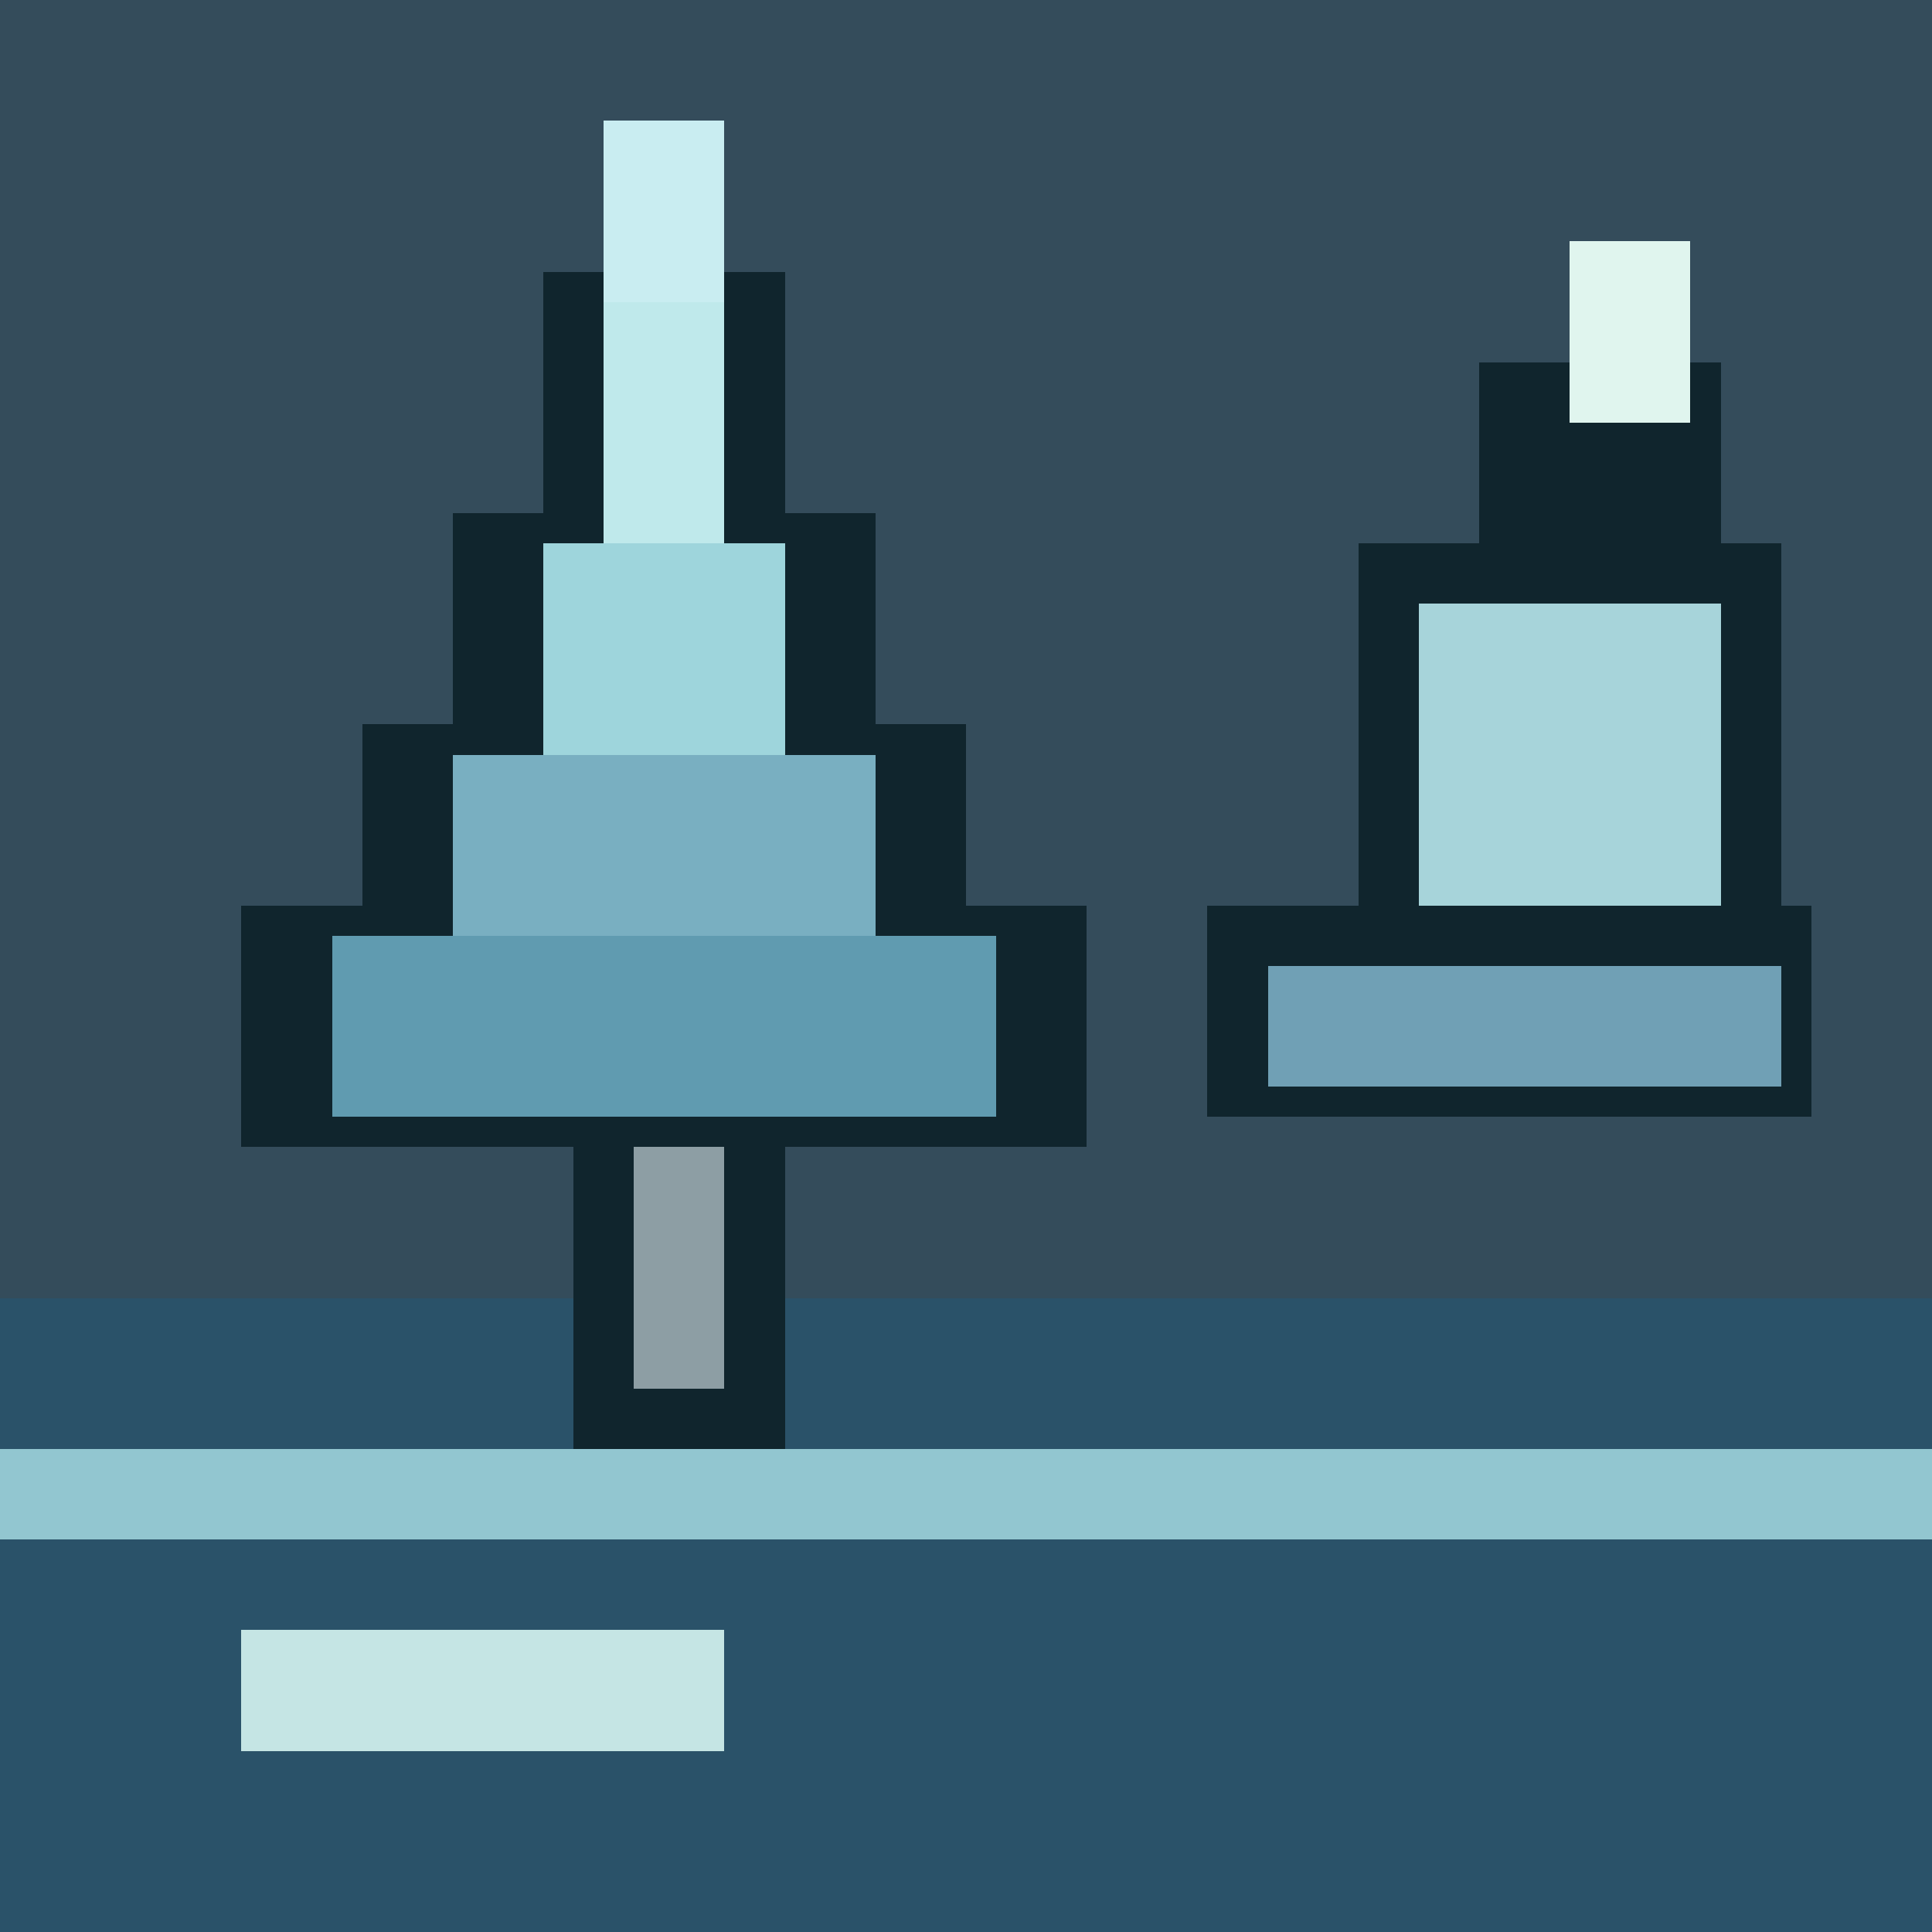
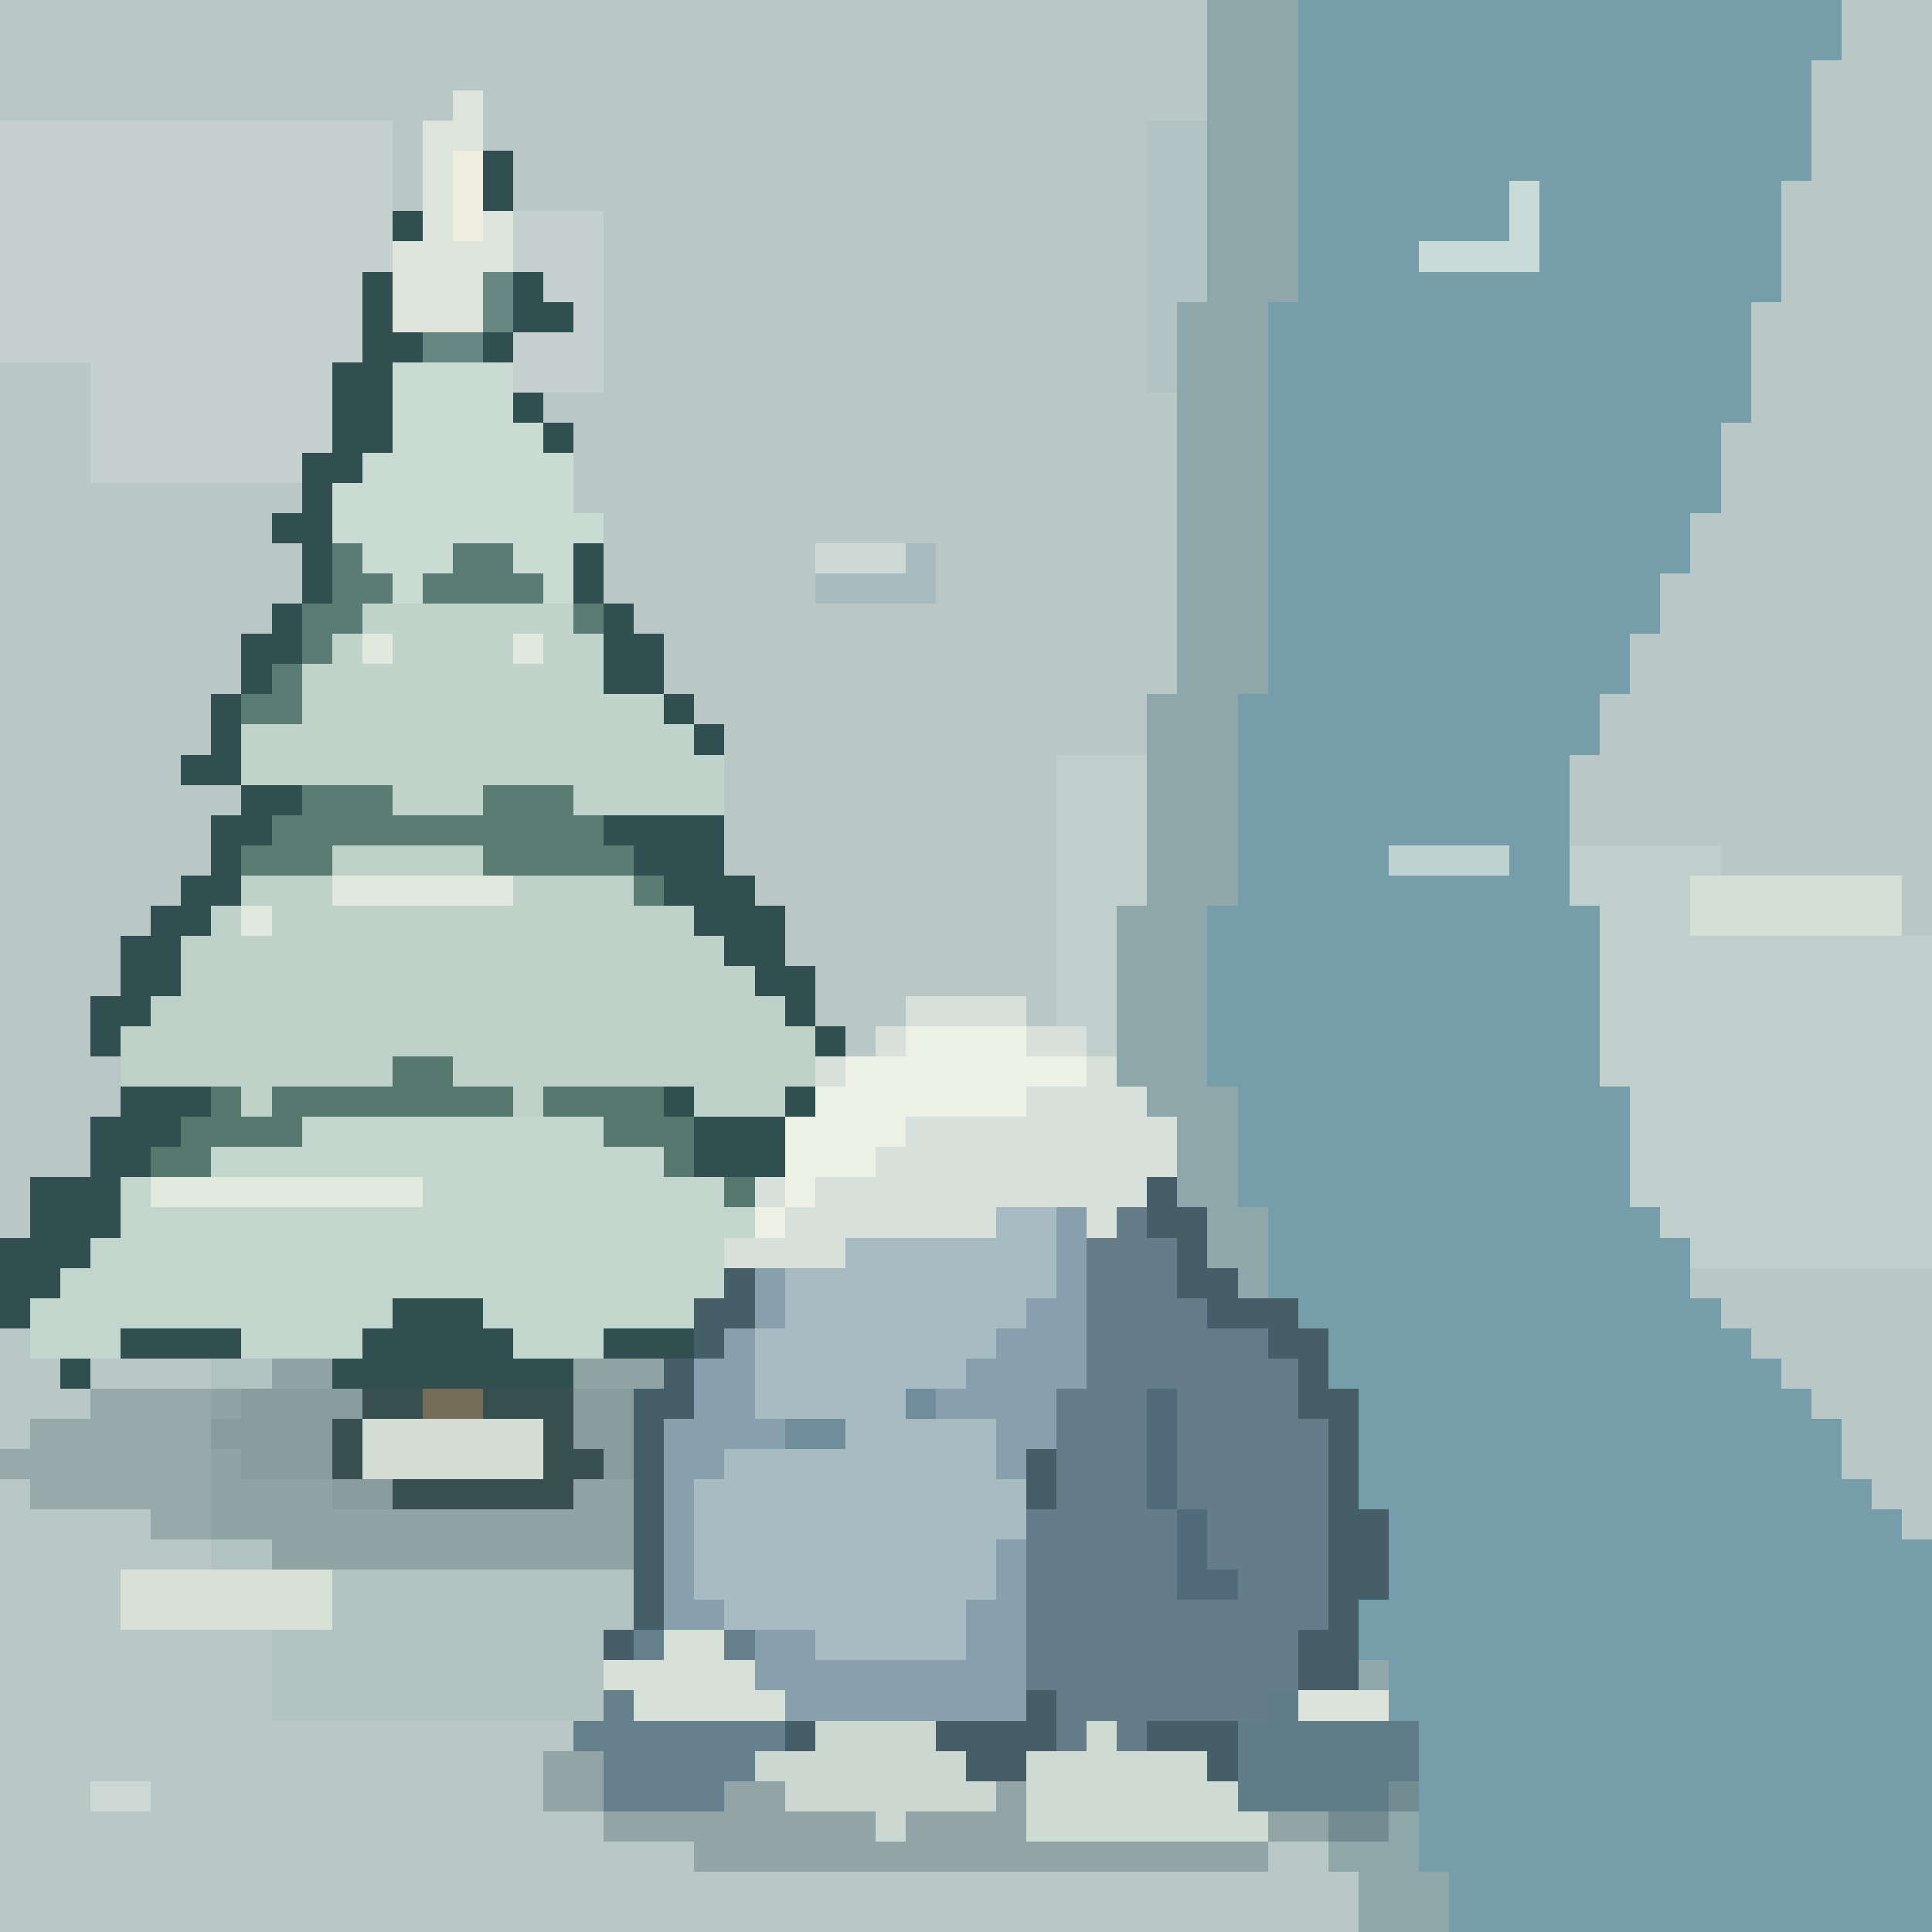
<svg xmlns="http://www.w3.org/2000/svg" width="64" height="64" viewBox="0 0 64 64" shape-rendering="crispEdges">
-   <rect x="0" y="0" width="64" height="64" fill="#344c5b" />
-   <rect x="0" y="43" width="64" height="21" fill="#2a5269" />
-   <rect x="0" y="48" width="64" height="3" fill="#92c6d0" />
-   <rect x="8" y="54" width="16" height="4" fill="#c5e5e4" />
-   <rect x="8" y="30" width="28" height="8" fill="#10252d" />
-   <rect x="12" y="24" width="20" height="7" fill="#10252d" />
-   <rect x="15" y="17" width="14" height="8" fill="#10252d" />
-   <rect x="18" y="9" width="8" height="9" fill="#10252d" />
-   <rect x="20" y="4" width="4" height="6" fill="#c9edf1" />
-   <rect x="11" y="31" width="22" height="6" fill="#609bb0" />
-   <rect x="15" y="25" width="14" height="6" fill="#79afc1" />
-   <rect x="18" y="18" width="8" height="7" fill="#9ed5dc" />
-   <rect x="20" y="10" width="4" height="8" fill="#bfe9eb" />
-   <rect x="19" y="38" width="7" height="10" fill="#10252d" />
-   <rect x="21" y="38" width="3" height="8" fill="#8d9ea4" />
-   <rect x="40" y="30" width="20" height="7" fill="#10252d" />
-   <rect x="45" y="18" width="14" height="14" fill="#10252d" />
-   <rect x="49" y="12" width="8" height="8" fill="#10252d" />
-   <rect x="52" y="8" width="4" height="6" fill="#e0f5ee" />
-   <rect x="47" y="20" width="10" height="10" fill="#a7d4da" />
-   <rect x="42" y="32" width="17" height="4" fill="#70a0b5" />
+   <rect x="43" y="0" width="18" height="2" fill="#769daa" />
+   <rect x="61" y="0" width="3" height="2" fill="#b9c8c7" />
+   <rect x="0" y="0" width="40" height="3" fill="#b9c8c7" />
+   <rect x="0" y="3" width="15" height="1" fill="#b9c8c7" />
+   <rect x="15" y="3" width="1" height="1" fill="#dce4dc" />
+   <rect x="16" y="3" width="24" height="1" fill="#b9c8c7" />
+   <rect x="14" y="4" width="2" height="1" fill="#dce4dc" />
+   <rect x="16" y="4" width="22" height="1" fill="#b9c8c7" />
+   <rect x="43" y="2" width="17" height="4" fill="#769daa" />
+   <rect x="60" y="2" width="4" height="4" fill="#b9c8c7" />
+   <rect x="13" y="4" width="1" height="3" fill="#b9c8c7" />
+   <rect x="16" y="5" width="1" height="2" fill="#314e50" />
+   <rect x="17" y="5" width="21" height="2" fill="#b9c8c7" />
+   <rect x="13" y="7" width="1" height="1" fill="#314e50" />
+   <rect x="14" y="5" width="1" height="3" fill="#dce4dc" />
+   <rect x="15" y="5" width="1" height="3" fill="#f0eee1" />
+   <rect x="16" y="7" width="1" height="1" fill="#dce4dc" />
+   <rect x="43" y="6" width="7" height="2" fill="#769daa" />
+   <rect x="50" y="6" width="1" height="2" fill="#cadbd7" />
+   <rect x="0" y="4" width="13" height="5" fill="#c4d1ce" />
+   <rect x="13" y="8" width="4" height="1" fill="#dce4dc" />
+   <rect x="17" y="7" width="3" height="2" fill="#c4d1ce" />
+   <rect x="43" y="8" width="4" height="1" fill="#769daa" />
+   <rect x="47" y="8" width="4" height="1" fill="#cadbd7" />
+   <rect x="51" y="6" width="8" height="3" fill="#769daa" />
+   <rect x="17" y="9" width="1" height="1" fill="#314e50" />
+   <rect x="18" y="9" width="2" height="1" fill="#c4d1ce" />
+   <rect x="38" y="4" width="2" height="6" fill="#b3c3c3" />
+   <rect x="40" y="0" width="3" height="10" fill="#8da7aa" />
+   <rect x="43" y="9" width="16" height="1" fill="#769daa" />
+   <rect x="59" y="6" width="5" height="4" fill="#b9c8c7" />
+   <rect x="12" y="9" width="1" height="2" fill="#314e50" />
+   <rect x="13" y="9" width="3" height="2" fill="#dce4dc" />
+   <rect x="16" y="9" width="1" height="2" fill="#698782" />
+   <rect x="17" y="10" width="2" height="1" fill="#314e50" />
+   <rect x="19" y="10" width="1" height="1" fill="#c4d1ce" />
+   <rect x="0" y="9" width="12" height="3" fill="#c4d1ce" />
+   <rect x="12" y="11" width="2" height="1" fill="#314e50" />
+   <rect x="14" y="11" width="2" height="1" fill="#698782" />
+   <rect x="16" y="11" width="1" height="1" fill="#314e50" />
+   <rect x="17" y="11" width="3" height="2" fill="#c4d1ce" />
+   <rect x="20" y="7" width="18" height="6" fill="#b9c8c7" />
+   <rect x="38" y="10" width="1" height="3" fill="#b3c3c3" />
+   <rect x="13" y="12" width="4" height="2" fill="#cadbd3" />
+   <rect x="17" y="13" width="1" height="1" fill="#314e50" />
+   <rect x="18" y="13" width="21" height="1" fill="#b9c8c7" />
+   <rect x="42" y="10" width="16" height="4" fill="#769daa" />
+   <rect x="58" y="10" width="6" height="4" fill="#b9c8c7" />
+   <rect x="3" y="12" width="8" height="3" fill="#c4d1ce" />
+   <rect x="11" y="12" width="2" height="3" fill="#314e50" />
+   <rect x="13" y="14" width="5" height="1" fill="#cadbd3" />
+   <rect x="18" y="14" width="1" height="1" fill="#314e50" />
+   <rect x="0" y="12" width="3" height="4" fill="#b9c8c7" />
+   <rect x="3" y="15" width="7" height="1" fill="#c4d1ce" />
+   <rect x="10" y="15" width="2" height="1" fill="#314e50" />
+   <rect x="12" y="15" width="7" height="1" fill="#cadbd3" />
+   <rect x="0" y="16" width="10" height="1" fill="#b9c8c7" />
+   <rect x="10" y="16" width="1" height="1" fill="#314e50" />
+   <rect x="11" y="16" width="8" height="1" fill="#cadbd3" />
+   <rect x="19" y="14" width="20" height="3" fill="#b9c8c7" />
+   <rect x="42" y="14" width="15" height="3" fill="#769daa" />
+   <rect x="57" y="14" width="7" height="3" fill="#b9c8c7" />
+   <rect x="0" y="17" width="9" height="1" fill="#b9c8c7" />
+   <rect x="9" y="17" width="2" height="1" fill="#314e50" />
+   <rect x="11" y="17" width="9" height="1" fill="#cadbd3" />
+   <rect x="20" y="17" width="19" height="1" fill="#b9c8c7" />
+   <rect x="11" y="18" width="1" height="1" fill="#5a7c74" />
+   <rect x="12" y="18" width="3" height="1" fill="#cadbd3" />
+   <rect x="15" y="18" width="2" height="1" fill="#5a7c74" />
+   <rect x="17" y="18" width="2" height="1" fill="#cadbd3" />
+   <rect x="27" y="18" width="3" height="1" fill="#cdd9d4" />
+   <rect x="30" y="18" width="1" height="1" fill="#a8bbbf" />
+   <rect x="42" y="17" width="14" height="2" fill="#769daa" />
+   <rect x="56" y="17" width="8" height="2" fill="#b9c8c7" />
+   <rect x="0" y="18" width="10" height="2" fill="#b9c8c7" />
+   <rect x="10" y="18" width="1" height="2" fill="#314e50" />
+   <rect x="11" y="19" width="2" height="1" fill="#5a7c74" />
+   <rect x="13" y="19" width="1" height="1" fill="#cadbd3" />
+   <rect x="14" y="19" width="4" height="1" fill="#5a7c74" />
+   <rect x="18" y="19" width="1" height="1" fill="#cadbd3" />
+   <rect x="19" y="18" width="1" height="2" fill="#314e50" />
+   <rect x="20" y="18" width="7" height="2" fill="#b9c8c7" />
+   <rect x="27" y="19" width="4" height="1" fill="#a8bbbf" />
+   <rect x="31" y="18" width="8" height="2" fill="#b9c8c7" />
+   <rect x="0" y="20" width="9" height="1" fill="#b9c8c7" />
+   <rect x="9" y="20" width="1" height="1" fill="#314e50" />
+   <rect x="10" y="20" width="2" height="1" fill="#5a7c74" />
+   <rect x="12" y="20" width="7" height="1" fill="#c1d4cc" />
+   <rect x="19" y="20" width="1" height="1" fill="#5a7c74" />
+   <rect x="20" y="20" width="1" height="1" fill="#314e50" />
+   <rect x="21" y="20" width="18" height="1" fill="#b9c8c7" />
+   <rect x="42" y="19" width="13" height="2" fill="#769daa" />
+   <rect x="55" y="19" width="9" height="2" fill="#b9c8c7" />
+   <rect x="8" y="21" width="2" height="1" fill="#314e50" />
+   <rect x="10" y="21" width="1" height="1" fill="#5a7c74" />
+   <rect x="11" y="21" width="1" height="1" fill="#c1d4cc" />
+   <rect x="12" y="21" width="1" height="1" fill="#e1e9df" />
+   <rect x="13" y="21" width="4" height="1" fill="#c1d4cc" />
+   <rect x="17" y="21" width="1" height="1" fill="#e1e9df" />
+   <rect x="18" y="21" width="2" height="1" fill="#c1d4cc" />
+   <rect x="0" y="21" width="8" height="2" fill="#b9c8c7" />
+   <rect x="8" y="22" width="1" height="1" fill="#314e50" />
+   <rect x="9" y="22" width="1" height="1" fill="#5a7c74" />
+   <rect x="10" y="22" width="10" height="1" fill="#c1d4cc" />
+   <rect x="20" y="21" width="2" height="2" fill="#314e50" />
+   <rect x="22" y="21" width="17" height="2" fill="#b9c8c7" />
+   <rect x="39" y="10" width="3" height="13" fill="#8da7aa" />
+   <rect x="42" y="21" width="12" height="2" fill="#769daa" />
+   <rect x="54" y="21" width="10" height="2" fill="#b9c8c7" />
+   <rect x="8" y="23" width="2" height="1" fill="#5a7c74" />
+   <rect x="10" y="23" width="12" height="1" fill="#c1d4cc" />
+   <rect x="22" y="23" width="1" height="1" fill="#314e50" />
+   <rect x="23" y="23" width="15" height="1" fill="#b9c8c7" />
+   <rect x="0" y="23" width="7" height="2" fill="#b9c8c7" />
+   <rect x="7" y="23" width="1" height="2" fill="#314e50" />
+   <rect x="8" y="24" width="15" height="1" fill="#c1d4cc" />
+   <rect x="23" y="24" width="1" height="1" fill="#314e50" />
+   <rect x="24" y="24" width="14" height="1" fill="#b9c8c7" />
+   <rect x="41" y="23" width="12" height="2" fill="#769daa" />
+   <rect x="53" y="23" width="11" height="2" fill="#b9c8c7" />
+   <rect x="0" y="25" width="6" height="1" fill="#b9c8c7" />
+   <rect x="6" y="25" width="2" height="1" fill="#314e50" />
+   <rect x="8" y="25" width="16" height="1" fill="#c1d4cc" />
+   <rect x="0" y="26" width="8" height="1" fill="#b9c8c7" />
+   <rect x="8" y="26" width="2" height="1" fill="#314e50" />
+   <rect x="10" y="26" width="3" height="1" fill="#5b7c72" />
+   <rect x="13" y="26" width="3" height="1" fill="#c1d4cc" />
+   <rect x="16" y="26" width="3" height="1" fill="#5b7c72" />
+   <rect x="19" y="26" width="5" height="1" fill="#c1d4cc" />
+   <rect x="7" y="27" width="2" height="1" fill="#314e50" />
+   <rect x="9" y="27" width="11" height="1" fill="#5b7c72" />
+   <rect x="20" y="27" width="4" height="1" fill="#314e50" />
+   <rect x="41" y="25" width="11" height="3" fill="#769daa" />
+   <rect x="52" y="25" width="12" height="3" fill="#b9c8c7" />
+   <rect x="0" y="27" width="7" height="2" fill="#b9c8c7" />
+   <rect x="7" y="28" width="1" height="1" fill="#314e50" />
+   <rect x="8" y="28" width="3" height="1" fill="#5b7c72" />
+   <rect x="11" y="28" width="5" height="1" fill="#bed1c8" />
+   <rect x="16" y="28" width="5" height="1" fill="#5b7c72" />
+   <rect x="21" y="28" width="3" height="1" fill="#314e50" />
+   <rect x="24" y="25" width="11" height="4" fill="#b9c8c7" />
+   <rect x="41" y="28" width="5" height="1" fill="#769daa" />
+   <rect x="46" y="28" width="4" height="1" fill="#bfd4d1" />
+   <rect x="50" y="28" width="2" height="1" fill="#769daa" />
+   <rect x="52" y="28" width="5" height="1" fill="#c0cecc" />
+   <rect x="57" y="28" width="7" height="1" fill="#b9c8c7" />
+   <rect x="0" y="29" width="6" height="1" fill="#b9c8c7" />
+   <rect x="6" y="29" width="2" height="1" fill="#314e50" />
+   <rect x="8" y="29" width="3" height="1" fill="#bed1c8" />
+   <rect x="11" y="29" width="6" height="1" fill="#e0e8de" />
+   <rect x="17" y="29" width="4" height="1" fill="#bed1c8" />
+   <rect x="21" y="29" width="1" height="1" fill="#5b7c72" />
+   <rect x="22" y="29" width="3" height="1" fill="#314e50" />
+   <rect x="25" y="29" width="10" height="1" fill="#b9c8c7" />
+   <rect x="35" y="25" width="3" height="5" fill="#c0cecc" />
+   <rect x="38" y="23" width="3" height="7" fill="#8da7aa" />
+   <rect x="41" y="29" width="11" height="1" fill="#769daa" />
+   <rect x="52" y="29" width="4" height="1" fill="#c0cecc" />
+   <rect x="0" y="30" width="5" height="1" fill="#b9c8c7" />
+   <rect x="5" y="30" width="2" height="1" fill="#314e50" />
+   <rect x="7" y="30" width="1" height="1" fill="#bed1c8" />
+   <rect x="8" y="30" width="1" height="1" fill="#e0e8de" />
+   <rect x="9" y="30" width="14" height="1" fill="#bed1c8" />
+   <rect x="23" y="30" width="3" height="1" fill="#314e50" />
+   <rect x="53" y="30" width="3" height="1" fill="#c0cecc" />
+   <rect x="56" y="29" width="7" height="2" fill="#d4dfd5" />
+   <rect x="63" y="29" width="1" height="2" fill="#b9c8c7" />
+   <rect x="6" y="31" width="18" height="1" fill="#bed1c8" />
+   <rect x="24" y="31" width="2" height="1" fill="#314e50" />
+   <rect x="26" y="30" width="9" height="2" fill="#b9c8c7" />
+   <rect x="0" y="31" width="4" height="2" fill="#b9c8c7" />
+   <rect x="4" y="31" width="2" height="2" fill="#314e50" />
+   <rect x="6" y="32" width="19" height="1" fill="#bed1c8" />
+   <rect x="25" y="32" width="2" height="1" fill="#314e50" />
+   <rect x="27" y="32" width="8" height="1" fill="#b9c8c7" />
+   <rect x="3" y="33" width="2" height="1" fill="#314e50" />
+   <rect x="5" y="33" width="21" height="1" fill="#bed1c8" />
+   <rect x="26" y="33" width="1" height="1" fill="#314e50" />
+   <rect x="27" y="33" width="3" height="1" fill="#b9c8c7" />
+   <rect x="30" y="33" width="4" height="1" fill="#d7e0da" />
+   <rect x="34" y="33" width="1" height="1" fill="#b9c8c7" />
+   <rect x="35" y="30" width="2" height="4" fill="#c0cecc" />
+   <rect x="0" y="33" width="3" height="2" fill="#b9c8c7" />
+   <rect x="3" y="34" width="1" height="1" fill="#314e50" />
+   <rect x="4" y="34" width="23" height="1" fill="#bed1c8" />
+   <rect x="27" y="34" width="1" height="1" fill="#314e50" />
+   <rect x="28" y="34" width="1" height="1" fill="#b9c8c7" />
+   <rect x="29" y="34" width="1" height="1" fill="#d7e0da" />
+   <rect x="30" y="34" width="4" height="1" fill="#edf0e4" />
+   <rect x="34" y="34" width="2" height="1" fill="#d7e0da" />
+   <rect x="36" y="34" width="1" height="1" fill="#c0cecc" />
+   <rect x="4" y="35" width="9" height="1" fill="#bed1c8" />
+   <rect x="13" y="35" width="2" height="1" fill="#55776e" />
+   <rect x="15" y="35" width="12" height="1" fill="#bed1c8" />
+   <rect x="27" y="35" width="1" height="1" fill="#d7e0da" />
+   <rect x="28" y="35" width="8" height="1" fill="#edf0e4" />
+   <rect x="36" y="35" width="1" height="1" fill="#d7e0da" />
+   <rect x="37" y="30" width="3" height="6" fill="#8da7aa" />
+   <rect x="40" y="30" width="13" height="6" fill="#769daa" />
+   <rect x="53" y="31" width="11" height="5" fill="#c0cecc" />
+   <rect x="0" y="35" width="4" height="2" fill="#b9c8c7" />
+   <rect x="4" y="36" width="3" height="1" fill="#314e50" />
+   <rect x="7" y="36" width="1" height="1" fill="#55776e" />
+   <rect x="8" y="36" width="1" height="1" fill="#bed1c8" />
+   <rect x="9" y="36" width="8" height="1" fill="#55776e" />
+   <rect x="17" y="36" width="1" height="1" fill="#bed1c8" />
+   <rect x="18" y="36" width="4" height="1" fill="#55776e" />
+   <rect x="22" y="36" width="1" height="1" fill="#314e50" />
+   <rect x="23" y="36" width="3" height="1" fill="#bed1c8" />
+   <rect x="26" y="36" width="1" height="1" fill="#314e50" />
+   <rect x="27" y="36" width="7" height="1" fill="#edf0e4" />
+   <rect x="34" y="36" width="4" height="1" fill="#d7e0da" />
+   <rect x="38" y="36" width="3" height="1" fill="#8da7aa" />
+   <rect x="3" y="37" width="3" height="1" fill="#314e50" />
+   <rect x="6" y="37" width="4" height="1" fill="#55776e" />
+   <rect x="10" y="37" width="10" height="1" fill="#c3d6cd" />
+   <rect x="20" y="37" width="3" height="1" fill="#55776e" />
+   <rect x="26" y="37" width="4" height="1" fill="#edf0e4" />
+   <rect x="30" y="37" width="9" height="1" fill="#d7e0da" />
+   <rect x="0" y="37" width="3" height="2" fill="#b9c8c7" />
+   <rect x="3" y="38" width="2" height="1" fill="#314e50" />
+   <rect x="5" y="38" width="2" height="1" fill="#55776e" />
+   <rect x="7" y="38" width="15" height="1" fill="#c3d6cd" />
+   <rect x="22" y="38" width="1" height="1" fill="#55776e" />
+   <rect x="23" y="37" width="3" height="2" fill="#314e50" />
+   <rect x="26" y="38" width="3" height="1" fill="#edf0e4" />
+   <rect x="29" y="38" width="10" height="1" fill="#d7e0da" />
+   <rect x="4" y="39" width="1" height="1" fill="#c3d6cd" />
+   <rect x="5" y="39" width="9" height="1" fill="#e2e9df" />
+   <rect x="14" y="39" width="10" height="1" fill="#c3d6cd" />
+   <rect x="24" y="39" width="1" height="1" fill="#55776e" />
+   <rect x="25" y="39" width="1" height="1" fill="#d7e0da" />
+   <rect x="26" y="39" width="1" height="1" fill="#edf0e4" />
+   <rect x="27" y="39" width="11" height="1" fill="#d7e0da" />
+   <rect x="38" y="39" width="1" height="1" fill="#465e68" />
+   <rect x="39" y="37" width="2" height="3" fill="#8da7aa" />
+   <rect x="41" y="36" width="13" height="4" fill="#769daa" />
+   <rect x="54" y="36" width="10" height="4" fill="#c0cecc" />
+   <rect x="0" y="39" width="1" height="2" fill="#b9c8c7" />
+   <rect x="1" y="39" width="3" height="2" fill="#314e50" />
+   <rect x="4" y="40" width="21" height="1" fill="#c3d6cd" />
+   <rect x="25" y="40" width="1" height="1" fill="#edf0e4" />
+   <rect x="26" y="40" width="7" height="1" fill="#d7e0da" />
+   <rect x="33" y="40" width="2" height="1" fill="#a6bbc2" />
+   <rect x="36" y="40" width="1" height="1" fill="#d7e0da" />
+   <rect x="37" y="40" width="1" height="1" fill="#647d89" />
+   <rect x="38" y="40" width="2" height="1" fill="#465e68" />
+   <rect x="42" y="40" width="13" height="1" fill="#769daa" />
+   <rect x="55" y="40" width="9" height="1" fill="#c0cecc" />
+   <rect x="0" y="41" width="3" height="1" fill="#314e50" />
+   <rect x="3" y="41" width="21" height="1" fill="#c3d6cd" />
+   <rect x="24" y="41" width="4" height="1" fill="#d7e0da" />
+   <rect x="28" y="41" width="7" height="1" fill="#a6bbc2" />
+   <rect x="39" y="41" width="1" height="1" fill="#465e68" />
+   <rect x="40" y="40" width="2" height="2" fill="#8da7aa" />
+   <rect x="56" y="41" width="8" height="1" fill="#c0cecc" />
+   <rect x="0" y="42" width="2" height="1" fill="#314e50" />
+   <rect x="2" y="42" width="22" height="1" fill="#c3d6cd" />
+   <rect x="24" y="42" width="1" height="1" fill="#465e68" />
+   <rect x="26" y="42" width="9" height="1" fill="#a6bbc2" />
+   <rect x="35" y="40" width="1" height="3" fill="#87a0ac" />
+   <rect x="36" y="41" width="3" height="2" fill="#647d89" />
+   <rect x="39" y="42" width="2" height="1" fill="#465e68" />
+   <rect x="41" y="42" width="1" height="1" fill="#8da7aa" />
+   <rect x="42" y="41" width="14" height="2" fill="#769daa" />
+   <rect x="56" y="42" width="8" height="1" fill="#b9c8c7" />
+   <rect x="0" y="43" width="1" height="1" fill="#314e50" />
+   <rect x="1" y="43" width="12" height="1" fill="#c3d6cd" />
+   <rect x="13" y="43" width="3" height="1" fill="#314e50" />
+   <rect x="16" y="43" width="7" height="1" fill="#c3d6cd" />
+   <rect x="23" y="43" width="2" height="1" fill="#465e68" />
+   <rect x="25" y="42" width="1" height="2" fill="#87a0ac" />
+   <rect x="26" y="43" width="8" height="1" fill="#a6bbc2" />
+   <rect x="34" y="43" width="2" height="1" fill="#87a0ac" />
+   <rect x="36" y="43" width="4" height="1" fill="#647d89" />
+   <rect x="40" y="43" width="3" height="1" fill="#465e68" />
+   <rect x="43" y="43" width="14" height="1" fill="#769daa" />
+   <rect x="57" y="43" width="7" height="1" fill="#b9c8c7" />
+   <rect x="0" y="44" width="1" height="1" fill="#b9c8c7" />
+   <rect x="1" y="44" width="3" height="1" fill="#c3d6cd" />
+   <rect x="4" y="44" width="4" height="1" fill="#314e50" />
+   <rect x="8" y="44" width="4" height="1" fill="#c3d6cd" />
+   <rect x="12" y="44" width="5" height="1" fill="#314e50" />
+   <rect x="17" y="44" width="3" height="1" fill="#c3d6cd" />
+   <rect x="20" y="44" width="3" height="1" fill="#314e50" />
+   <rect x="23" y="44" width="1" height="1" fill="#465e68" />
+   <rect x="24" y="44" width="1" height="1" fill="#87a0ac" />
+   <rect x="25" y="44" width="8" height="1" fill="#a6bbc2" />
+   <rect x="33" y="44" width="3" height="1" fill="#87a0ac" />
+   <rect x="36" y="44" width="6" height="1" fill="#647d89" />
+   <rect x="42" y="44" width="2" height="1" fill="#465e68" />
+   <rect x="44" y="44" width="14" height="1" fill="#769daa" />
+   <rect x="58" y="44" width="6" height="1" fill="#b9c8c7" />
+   <rect x="0" y="45" width="2" height="1" fill="#b9c8c7" />
+   <rect x="2" y="45" width="1" height="1" fill="#314e50" />
+   <rect x="3" y="45" width="4" height="1" fill="#b9c8c7" />
+   <rect x="7" y="45" width="2" height="1" fill="#b1c2c1" />
+   <rect x="9" y="45" width="2" height="1" fill="#90a4a3" />
+   <rect x="11" y="45" width="8" height="1" fill="#314e50" />
+   <rect x="19" y="45" width="3" height="1" fill="#90a4a3" />
+   <rect x="22" y="45" width="1" height="1" fill="#465e68" />
+   <rect x="25" y="45" width="7" height="1" fill="#a6bbc2" />
+   <rect x="32" y="45" width="4" height="1" fill="#87a0ac" />
+   <rect x="36" y="45" width="7" height="1" fill="#647d89" />
+   <rect x="43" y="45" width="1" height="1" fill="#465e68" />
+   <rect x="44" y="45" width="15" height="1" fill="#769daa" />
+   <rect x="59" y="45" width="5" height="1" fill="#b9c8c7" />
+   <rect x="0" y="46" width="3" height="1" fill="#b9c8c7" />
+   <rect x="3" y="46" width="4" height="1" fill="#96a8a8" />
+   <rect x="7" y="46" width="1" height="1" fill="#90a4a3" />
+   <rect x="8" y="46" width="4" height="1" fill="#899c9c" />
+   <rect x="12" y="46" width="2" height="1" fill="#384f50" />
+   <rect x="14" y="46" width="2" height="1" fill="#766d59" />
+   <rect x="16" y="46" width="3" height="1" fill="#384f50" />
+   <rect x="21" y="46" width="2" height="1" fill="#465e68" />
+   <rect x="23" y="45" width="2" height="2" fill="#87a0ac" />
+   <rect x="25" y="46" width="5" height="1" fill="#a6bbc2" />
+   <rect x="30" y="46" width="1" height="1" fill="#718d9b" />
+   <rect x="31" y="46" width="4" height="1" fill="#87a0ac" />
+   <rect x="39" y="46" width="4" height="1" fill="#647d89" />
+   <rect x="43" y="46" width="2" height="1" fill="#465e68" />
+   <rect x="45" y="46" width="15" height="1" fill="#769daa" />
+   <rect x="60" y="46" width="4" height="1" fill="#b9c8c7" />
+   <rect x="0" y="47" width="1" height="1" fill="#b9c8c7" />
+   <rect x="1" y="47" width="6" height="1" fill="#96a8a8" />
+   <rect x="7" y="47" width="4" height="1" fill="#899c9c" />
+   <rect x="18" y="47" width="1" height="1" fill="#384f50" />
+   <rect x="19" y="46" width="2" height="2" fill="#899c9c" />
+   <rect x="22" y="47" width="4" height="1" fill="#87a0ac" />
+   <rect x="26" y="47" width="2" height="1" fill="#718d9b" />
+   <rect x="28" y="47" width="5" height="1" fill="#a6bbc2" />
+   <rect x="33" y="47" width="2" height="1" fill="#87a0ac" />
+   <rect x="0" y="48" width="7" height="1" fill="#96a8a8" />
+   <rect x="7" y="48" width="1" height="1" fill="#90a4a3" />
+   <rect x="8" y="48" width="3" height="1" fill="#899c9c" />
+   <rect x="11" y="47" width="1" height="2" fill="#384f50" />
+   <rect x="12" y="47" width="6" height="2" fill="#d4ddd3" />
+   <rect x="18" y="48" width="2" height="1" fill="#384f50" />
+   <rect x="20" y="48" width="1" height="1" fill="#899c9c" />
+   <rect x="22" y="48" width="2" height="1" fill="#87a0ac" />
+   <rect x="24" y="48" width="9" height="1" fill="#a6bbc2" />
+   <rect x="33" y="48" width="1" height="1" fill="#87a0ac" />
+   <rect x="45" y="47" width="16" height="2" fill="#769daa" />
+   <rect x="61" y="47" width="3" height="2" fill="#b9c8c7" />
+   <rect x="0" y="49" width="1" height="1" fill="#b9c8c7" />
+   <rect x="1" y="49" width="6" height="1" fill="#96a8a8" />
+   <rect x="7" y="49" width="4" height="1" fill="#90a4a3" />
+   <rect x="11" y="49" width="2" height="1" fill="#899c9c" />
+   <rect x="13" y="49" width="6" height="1" fill="#384f50" />
+   <rect x="19" y="49" width="2" height="1" fill="#90a4a3" />
+   <rect x="34" y="48" width="1" height="2" fill="#465e68" />
+   <rect x="35" y="46" width="3" height="4" fill="#647d89" />
+   <rect x="38" y="46" width="1" height="4" fill="#516b7a" />
+   <rect x="39" y="47" width="5" height="3" fill="#647d89" />
+   <rect x="44" y="47" width="1" height="3" fill="#465e68" />
+   <rect x="45" y="49" width="17" height="1" fill="#769daa" />
+   <rect x="62" y="49" width="2" height="1" fill="#b9c8c7" />
+   <rect x="0" y="50" width="5" height="1" fill="#b9c8c7" />
+   <rect x="5" y="50" width="2" height="1" fill="#96a8a8" />
+   <rect x="7" y="50" width="14" height="1" fill="#90a4a3" />
+   <rect x="23" y="49" width="11" height="2" fill="#a6bbc2" />
+   <rect x="46" y="50" width="17" height="1" fill="#769daa" />
+   <rect x="63" y="50" width="1" height="1" fill="#b9c8c7" />
+   <rect x="0" y="51" width="7" height="1" fill="#b9c8c7" />
+   <rect x="7" y="51" width="2" height="1" fill="#b1c2c1" />
+   <rect x="9" y="51" width="12" height="1" fill="#90a4a3" />
+   <rect x="39" y="50" width="1" height="2" fill="#516b7a" />
+   <rect x="40" y="50" width="4" height="2" fill="#647d89" />
+   <rect x="22" y="49" width="1" height="4" fill="#87a0ac" />
+   <rect x="23" y="51" width="10" height="2" fill="#a6bbc2" />
+   <rect x="33" y="51" width="1" height="2" fill="#87a0ac" />
+   <rect x="34" y="50" width="5" height="3" fill="#647d89" />
+   <rect x="39" y="52" width="2" height="1" fill="#516b7a" />
+   <rect x="41" y="52" width="3" height="1" fill="#647d89" />
+   <rect x="44" y="50" width="2" height="3" fill="#465e68" />
+   <rect x="46" y="51" width="18" height="2" fill="#769daa" />
+   <rect x="0" y="52" width="4" height="2" fill="#b9c8c7" />
+   <rect x="4" y="52" width="7" height="2" fill="#d8e1d6" />
+   <rect x="11" y="52" width="10" height="2" fill="#b1c2c1" />
+   <rect x="21" y="47" width="1" height="7" fill="#465e68" />
+   <rect x="22" y="53" width="2" height="1" fill="#87a0ac" />
+   <rect x="24" y="53" width="8" height="1" fill="#a6bbc2" />
+   <rect x="34" y="53" width="10" height="1" fill="#647d89" />
+   <rect x="44" y="53" width="1" height="1" fill="#465e68" />
+   <rect x="20" y="54" width="1" height="1" fill="#465e68" />
+   <rect x="21" y="54" width="1" height="1" fill="#65808c" />
+   <rect x="22" y="54" width="2" height="1" fill="#d6e0d7" />
+   <rect x="24" y="54" width="1" height="1" fill="#65808c" />
+   <rect x="25" y="54" width="2" height="1" fill="#87a0ac" />
+   <rect x="27" y="54" width="5" height="1" fill="#a6bbc2" />
+   <rect x="32" y="53" width="2" height="2" fill="#87a0ac" />
+   <rect x="45" y="53" width="19" height="2" fill="#769daa" />
+   <rect x="20" y="55" width="5" height="1" fill="#d6e0d7" />
+   <rect x="25" y="55" width="9" height="1" fill="#87a0ac" />
+   <rect x="34" y="54" width="9" height="2" fill="#647d89" />
+   <rect x="43" y="54" width="2" height="2" fill="#465e68" />
+   <rect x="45" y="55" width="1" height="1" fill="#8da7aa" />
+   <rect x="0" y="54" width="9" height="3" fill="#b9c8c7" />
+   <rect x="9" y="54" width="11" height="3" fill="#b1c2c1" />
+   <rect x="20" y="56" width="1" height="1" fill="#65808c" />
+   <rect x="21" y="56" width="5" height="1" fill="#d6e0d7" />
+   <rect x="26" y="56" width="8" height="1" fill="#87a0ac" />
+   <rect x="34" y="56" width="1" height="1" fill="#465e68" />
+   <rect x="35" y="56" width="7" height="1" fill="#647d89" />
+   <rect x="42" y="56" width="1" height="1" fill="#607c89" />
+   <rect x="43" y="56" width="3" height="1" fill="#dce4da" />
+   <rect x="46" y="55" width="18" height="2" fill="#769daa" />
+   <rect x="0" y="57" width="19" height="1" fill="#b9c8c7" />
+   <rect x="19" y="57" width="7" height="1" fill="#65808c" />
+   <rect x="26" y="57" width="1" height="1" fill="#465e68" />
+   <rect x="27" y="57" width="4" height="1" fill="#cad8d1" />
+   <rect x="31" y="57" width="4" height="1" fill="#465e68" />
+   <rect x="35" y="57" width="1" height="1" fill="#647d89" />
+   <rect x="36" y="57" width="1" height="1" fill="#cedbd2" />
+   <rect x="37" y="57" width="1" height="1" fill="#647d89" />
+   <rect x="38" y="57" width="3" height="1" fill="#465e68" />
+   <rect x="0" y="58" width="18" height="1" fill="#b9c8c7" />
+   <rect x="20" y="58" width="5" height="1" fill="#65808c" />
+   <rect x="25" y="58" width="7" height="1" fill="#cad8d1" />
+   <rect x="32" y="58" width="2" height="1" fill="#465e68" />
+   <rect x="34" y="58" width="6" height="1" fill="#cedbd2" />
+   <rect x="40" y="58" width="1" height="1" fill="#465e68" />
+   <rect x="41" y="57" width="6" height="2" fill="#607c89" />
+   <rect x="0" y="59" width="3" height="1" fill="#b9c8c7" />
+   <rect x="3" y="59" width="2" height="1" fill="#ccd8d4" />
+   <rect x="5" y="59" width="13" height="1" fill="#b9c8c7" />
+   <rect x="18" y="58" width="2" height="2" fill="#92a4a6" />
+   <rect x="20" y="59" width="4" height="1" fill="#65808c" />
+   <rect x="24" y="59" width="2" height="1" fill="#92a4a6" />
+   <rect x="26" y="59" width="7" height="1" fill="#cad8d1" />
+   <rect x="33" y="59" width="1" height="1" fill="#92a4a6" />
+   <rect x="34" y="59" width="7" height="1" fill="#cedbd2" />
+   <rect x="41" y="59" width="5" height="1" fill="#607c89" />
+   <rect x="46" y="59" width="1" height="1" fill="#728c91" />
+   <rect x="0" y="60" width="20" height="1" fill="#b9c8c7" />
+   <rect x="20" y="60" width="9" height="1" fill="#92a4a6" />
+   <rect x="29" y="60" width="1" height="1" fill="#cad8d1" />
+   <rect x="30" y="60" width="4" height="1" fill="#92a4a6" />
+   <rect x="34" y="60" width="8" height="1" fill="#cedbd2" />
+   <rect x="42" y="60" width="2" height="1" fill="#92a4a6" />
+   <rect x="44" y="60" width="2" height="1" fill="#728c91" />
+   <rect x="46" y="60" width="1" height="1" fill="#8da7aa" />
+   <rect x="0" y="61" width="23" height="1" fill="#b9c8c7" />
+   <rect x="23" y="61" width="19" height="1" fill="#92a4a6" />
+   <rect x="42" y="61" width="2" height="1" fill="#b9c8c7" />
+   <rect x="44" y="61" width="3" height="1" fill="#8da7aa" />
+   <rect x="47" y="57" width="17" height="5" fill="#769daa" />
+   <rect x="0" y="62" width="45" height="2" fill="#b9c8c7" />
+   <rect x="45" y="62" width="3" height="2" fill="#8da7aa" />
+   <rect x="48" y="62" width="16" height="2" fill="#769daa" />
</svg>
